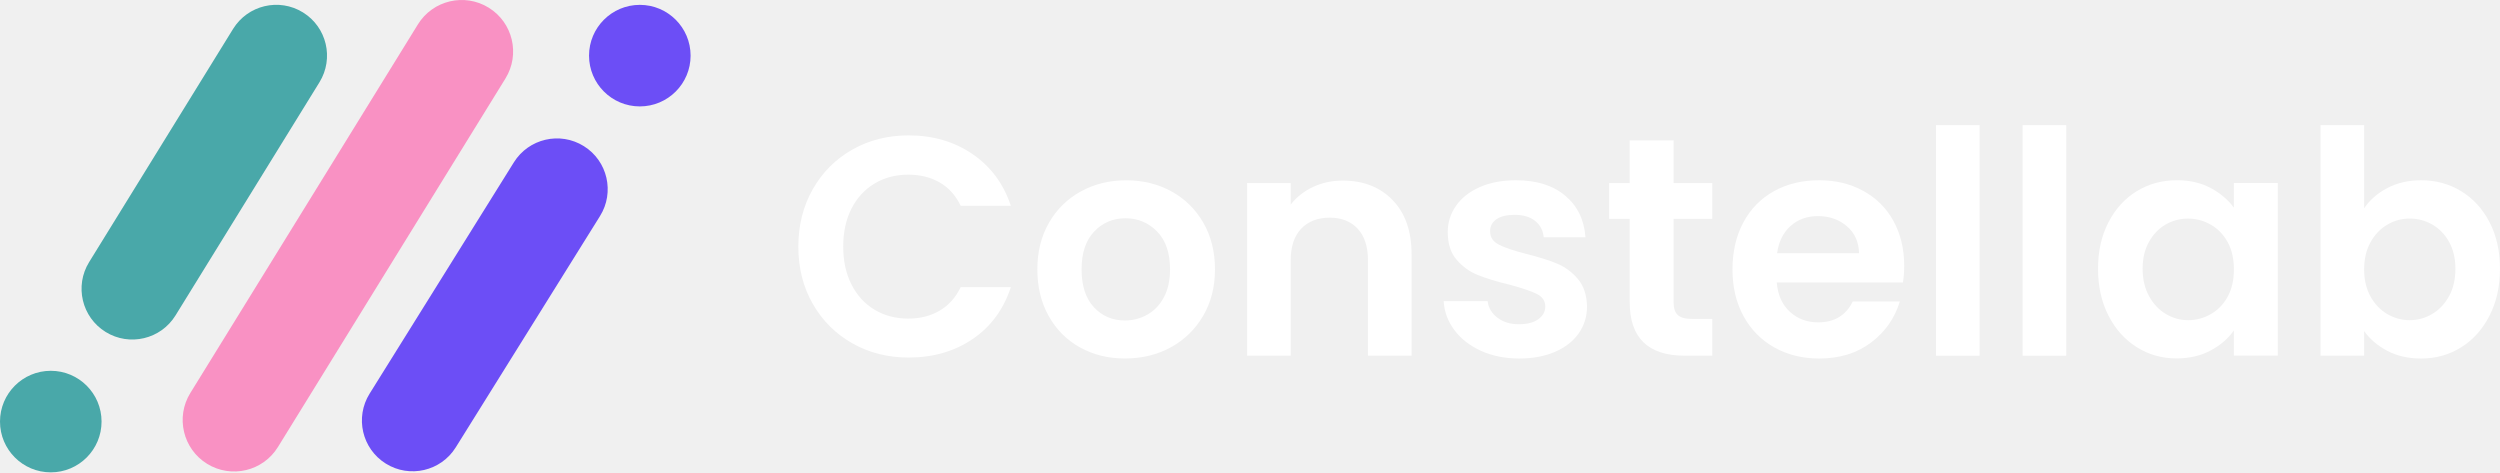
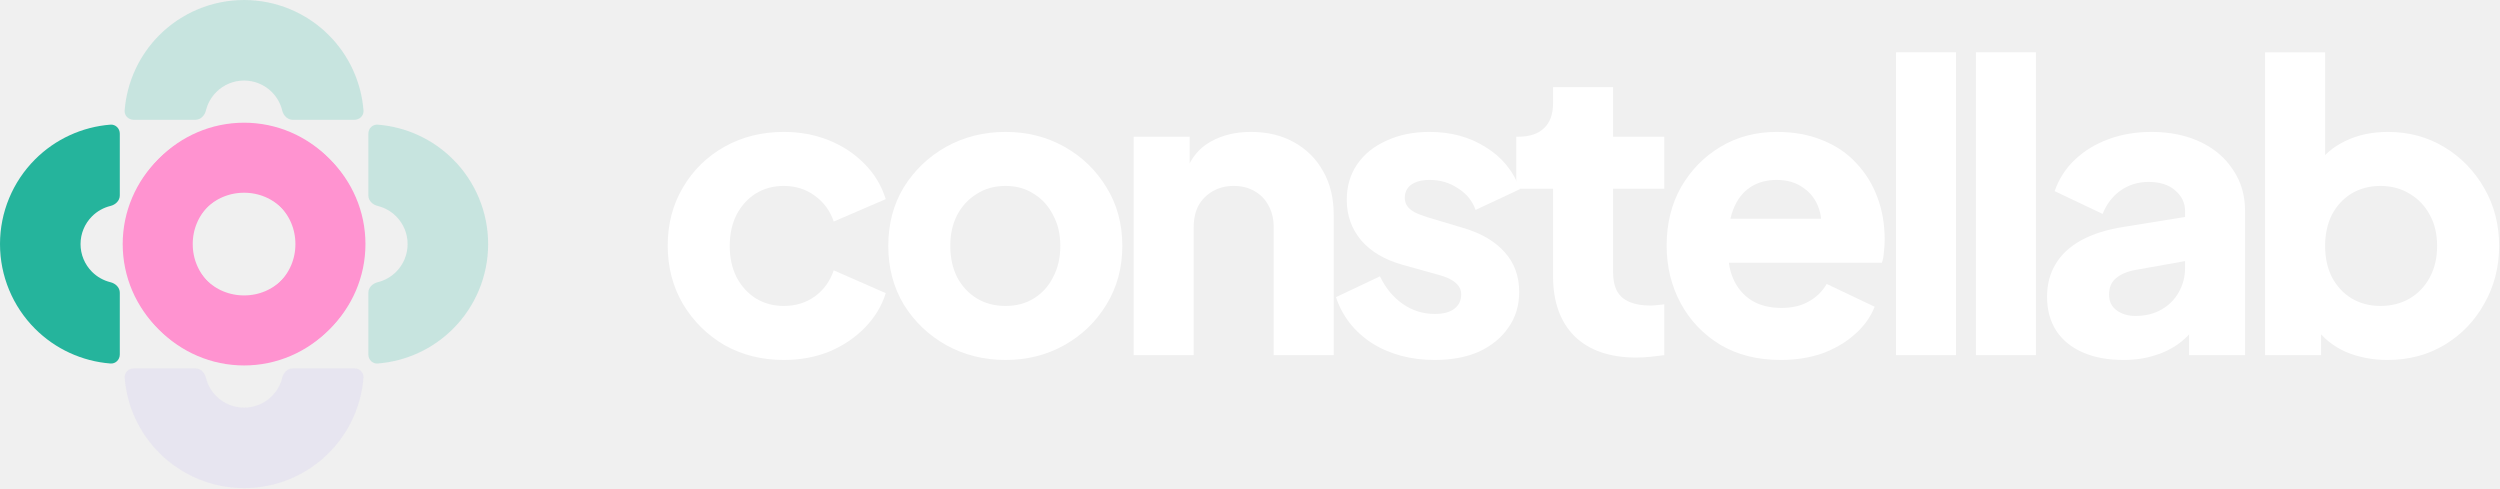
- <svg xmlns="http://www.w3.org/2000/svg" id="Calque_2" viewBox="0 0 771.51 145.77">
-   <g id="Calque_1-2">
-     <rect x="47.38" y="-4.8" width="31.33" height="115.9" rx="15.67" ry="15.67" transform="translate(88.77 131.48) rotate(-148.31)" style="fill:#49a8a9;" />
-     <rect x="91.49" y="-9.96" width="31.76" height="165.43" rx="15.88" ry="15.88" transform="translate(54.22 -45.56) rotate(31.69)" style="fill:#f991c3;" />
-     <circle cx="15.67" cy="130.1" r="15.67" style="fill:#49a8a9;" />
-     <rect x="133.94" y="36.35" width="31.33" height="115.47" rx="15.67" ry="15.67" transform="translate(72.46 -64.92) rotate(31.95)" style="fill:#6c4ef6;" />
-     <circle cx="197.45" cy="17.17" r="15.67" style="fill:#6c4ef6;" />
-     <g>
-       <path d="M250.84,58.37c2.98-5.22,7.05-9.29,12.21-12.21,5.16-2.92,10.95-4.38,17.36-4.38,7.5,0,14.07,1.92,19.71,5.77,5.64,3.85,9.58,9.17,11.83,15.96h-15.48c-1.54-3.21-3.7-5.61-6.49-7.21-2.79-1.6-6.01-2.4-9.66-2.4-3.91,0-7.39,.91-10.43,2.74-3.05,1.83-5.42,4.41-7.12,7.74-1.7,3.33-2.55,7.25-2.55,11.73s.85,8.32,2.55,11.68c1.7,3.37,4.07,5.96,7.12,7.79,3.04,1.83,6.52,2.74,10.43,2.74,3.65,0,6.88-.82,9.66-2.45s4.95-4.05,6.49-7.26h15.48c-2.24,6.86-6.17,12.2-11.78,16.01-5.61,3.81-12.2,5.72-19.76,5.72-6.41,0-12.2-1.46-17.36-4.38-5.16-2.92-9.23-6.97-12.21-12.16-2.98-5.19-4.47-11.09-4.47-17.69s1.49-12.52,4.47-17.74Z" style="fill:#fff;" />
-       <path d="M333.3,107.22c-4.1-2.28-7.32-5.5-9.66-9.67-2.34-4.17-3.51-8.97-3.51-14.42s1.2-10.26,3.61-14.42c2.4-4.17,5.69-7.39,9.86-9.66,4.17-2.28,8.81-3.41,13.94-3.41s9.78,1.14,13.94,3.41c4.17,2.28,7.45,5.5,9.86,9.66,2.4,4.17,3.61,8.98,3.61,14.42s-1.24,10.26-3.7,14.42c-2.47,4.17-5.8,7.39-10,9.67-4.2,2.28-8.9,3.41-14.09,3.41s-9.75-1.14-13.85-3.41Zm20.72-10.1c2.15-1.19,3.86-2.96,5.14-5.34,1.28-2.37,1.92-5.26,1.92-8.65,0-5.06-1.33-8.96-3.99-11.68-2.66-2.72-5.91-4.09-9.76-4.09s-7.07,1.36-9.66,4.09c-2.6,2.73-3.89,6.62-3.89,11.68s1.27,8.96,3.8,11.68c2.53,2.73,5.72,4.09,9.57,4.09,2.44,0,4.73-.59,6.88-1.78Z" style="fill:#fff;" />
-       <path d="M429.75,61.74c3.91,4.01,5.87,9.6,5.87,16.78v31.25h-13.46v-29.43c0-4.23-1.06-7.48-3.17-9.76-2.12-2.27-5-3.41-8.65-3.41s-6.65,1.14-8.8,3.41c-2.15,2.28-3.22,5.53-3.22,9.76v29.43h-13.46V56.49h13.46v6.64c1.79-2.31,4.09-4.12,6.88-5.43,2.79-1.31,5.85-1.97,9.18-1.97,6.35,0,11.48,2,15.39,6.01Z" style="fill:#fff;" />
-       <path d="M457.06,108.28c-3.46-1.57-6.2-3.7-8.22-6.4-2.02-2.69-3.12-5.67-3.32-8.94h13.56c.26,2.05,1.27,3.75,3.03,5.1,1.76,1.35,3.96,2.02,6.59,2.02s4.57-.51,6.01-1.54c1.44-1.02,2.16-2.34,2.16-3.94,0-1.73-.88-3.03-2.64-3.89-1.76-.87-4.57-1.81-8.41-2.84-3.98-.96-7.23-1.96-9.76-2.98-2.53-1.02-4.71-2.6-6.54-4.71s-2.74-4.97-2.74-8.56c0-2.95,.85-5.64,2.55-8.08,1.7-2.44,4.13-4.36,7.31-5.77,3.17-1.41,6.91-2.12,11.2-2.12,6.35,0,11.41,1.59,15.19,4.76,3.78,3.17,5.87,7.45,6.25,12.84h-12.89c-.19-2.12-1.07-3.8-2.64-5.05-1.57-1.25-3.67-1.88-6.3-1.88-2.44,0-4.31,.45-5.63,1.35-1.31,.9-1.97,2.15-1.97,3.75,0,1.8,.9,3.16,2.69,4.09,1.79,.93,4.58,1.88,8.37,2.84,3.85,.96,7.02,1.96,9.52,2.98,2.5,1.03,4.66,2.61,6.49,4.76,1.83,2.15,2.77,4.99,2.84,8.51,0,3.08-.85,5.83-2.55,8.27-1.7,2.44-4.14,4.34-7.31,5.72s-6.88,2.07-11.11,2.07-8.27-.79-11.73-2.36Z" style="fill:#fff;" />
-       <path d="M516.48,67.55v25.77c0,1.8,.43,3.09,1.3,3.9,.87,.8,2.32,1.2,4.38,1.2h6.25v11.35h-8.46c-11.35,0-17.02-5.51-17.02-16.54v-25.68h-6.35v-11.06h6.35v-13.17h13.56v13.17h11.92v11.06h-11.92Z" style="fill:#fff;" />
-       <path d="M587.26,87.17h-38.95c.32,3.85,1.67,6.86,4.04,9.04,2.37,2.18,5.29,3.27,8.75,3.27,5,0,8.56-2.15,10.67-6.44h14.52c-1.54,5.13-4.49,9.34-8.85,12.65-4.36,3.3-9.71,4.95-16.06,4.95-5.13,0-9.73-1.14-13.8-3.41-4.07-2.28-7.25-5.5-9.52-9.67-2.28-4.17-3.41-8.97-3.41-14.42s1.12-10.35,3.37-14.52c2.24-4.17,5.39-7.37,9.42-9.62,4.04-2.24,8.69-3.37,13.94-3.37s9.6,1.09,13.61,3.27c4.01,2.18,7.12,5.27,9.33,9.28,2.21,4.01,3.32,8.61,3.32,13.8,0,1.92-.13,3.65-.38,5.19Zm-13.56-9.04c-.06-3.46-1.31-6.23-3.75-8.32-2.44-2.08-5.42-3.12-8.94-3.12-3.33,0-6.14,1.01-8.41,3.03-2.28,2.02-3.67,4.82-4.18,8.41h25.29Z" style="fill:#fff;" />
-       <path d="M610.91,38.61V109.77h-13.46V38.61h13.46Z" style="fill:#fff;" />
-       <path d="M637.65,38.61V109.77h-13.46V38.61h13.46Z" style="fill:#fff;" />
-       <path d="M650.68,68.61c2.15-4.17,5.06-7.37,8.75-9.62,3.69-2.24,7.8-3.37,12.36-3.37,3.97,0,7.45,.8,10.43,2.4,2.98,1.6,5.37,3.62,7.16,6.06v-7.6h13.56v53.27h-13.56v-7.79c-1.73,2.5-4.12,4.57-7.16,6.2-3.05,1.63-6.56,2.45-10.53,2.45-4.49,0-8.57-1.15-12.26-3.46-3.69-2.31-6.6-5.56-8.75-9.76-2.15-4.2-3.22-9.02-3.22-14.47s1.07-10.16,3.22-14.33Zm36.78,6.11c-1.28-2.34-3.01-4.13-5.19-5.38-2.18-1.25-4.52-1.88-7.02-1.88s-4.81,.61-6.92,1.83c-2.12,1.22-3.83,3-5.14,5.34-1.31,2.34-1.97,5.11-1.97,8.32s.66,6.01,1.97,8.41c1.31,2.4,3.04,4.25,5.19,5.53,2.15,1.28,4.44,1.92,6.88,1.92s4.84-.62,7.02-1.88c2.18-1.25,3.91-3.04,5.19-5.38,1.28-2.34,1.92-5.14,1.92-8.41s-.64-6.07-1.92-8.42Z" style="fill:#fff;" />
-       <path d="M736.74,58.03c3.04-1.6,6.52-2.4,10.43-2.4,4.55,0,8.67,1.12,12.36,3.37,3.69,2.25,6.6,5.43,8.75,9.57,2.15,4.13,3.22,8.93,3.22,14.38s-1.07,10.27-3.22,14.47c-2.15,4.2-5.06,7.45-8.75,9.76-3.69,2.31-7.81,3.46-12.36,3.46-3.98,0-7.45-.79-10.43-2.36s-5.37-3.61-7.16-6.11v7.6h-13.46V38.61h13.46v25.67c1.73-2.56,4.12-4.65,7.16-6.25Zm19.04,16.59c-1.31-2.34-3.05-4.12-5.19-5.34-2.15-1.22-4.47-1.83-6.97-1.83s-4.73,.62-6.88,1.88c-2.15,1.25-3.88,3.06-5.19,5.43-1.31,2.37-1.97,5.16-1.97,8.37s.66,6,1.97,8.37c1.31,2.37,3.04,4.18,5.19,5.43,2.15,1.25,4.44,1.88,6.88,1.88s4.82-.64,6.97-1.92c2.15-1.28,3.88-3.11,5.19-5.48,1.31-2.37,1.97-5.19,1.97-8.46s-.66-5.98-1.97-8.32Z" style="fill:#fff;" />
-     </g>
+ <svg xmlns="http://www.w3.org/2000/svg" width="1434" height="280" viewBox="0 0 1434 280" fill="none">
+   <mask id="path-1-inside-1_17306_28" fill="white">
+     <path d="M68.716 203.354C68.716 206.317 66.31 208.74 63.356 208.509C47.093 207.237 31.744 200.209 20.126 188.592C7.24 175.705 1.37591e-06 158.227 0 140.003C-1.37591e-06 121.778 7.24 104.3 20.126 91.413C31.744 79.796 47.093 72.768 63.356 71.496C66.31 71.265 68.716 73.689 68.716 76.651L68.716 112.118C68.716 115.081 66.281 117.419 63.402 118.118C59.418 119.086 55.738 121.132 52.791 124.079C48.568 128.302 46.196 134.03 46.196 140.003C46.196 145.975 48.568 151.703 52.791 155.927C55.738 158.874 59.418 160.919 63.402 161.887C66.281 162.586 68.716 164.924 68.716 167.887V203.354Z" />
+   </mask>
+   <path d="M68.716 203.354C68.716 206.317 66.31 208.74 63.356 208.509C47.093 207.237 31.744 200.209 20.126 188.592C7.24 175.705 1.37591e-06 158.227 0 140.003C-1.37591e-06 121.778 7.24 104.3 20.126 91.413C31.744 79.796 47.093 72.768 63.356 71.496C66.31 71.265 68.716 73.689 68.716 76.651L68.716 112.118C68.716 115.081 66.281 117.419 63.402 118.118C59.418 119.086 55.738 121.132 52.791 124.079C48.568 128.302 46.196 134.03 46.196 140.003C46.196 145.975 48.568 151.703 52.791 155.927C55.738 158.874 59.418 160.919 63.402 161.887C66.281 162.586 68.716 164.924 68.716 167.887V203.354Z" stroke="#25B49C" stroke-width="78.532" mask="url(#path-1-inside-1_17306_28)" />
+   <path d="M140 90.92C167.852 90.92 189.99 113.137 189.99 140.003C189.99 166.868 167.852 189.085 140 189.085C112.149 189.085 90.01 166.868 90.01 140.003C90.01 113.137 112.148 90.92 140 90.92Z" stroke="#FF93D0" stroke-width="39.266" />
+   <g opacity="0.2">
+     <mask id="path-3-inside-2_17306_28" fill="white">
+       <path d="M211.284 203.354C211.284 206.317 213.69 208.74 216.644 208.509C232.907 207.237 248.256 200.209 259.874 188.592C272.76 175.705 280 158.227 280 140.003C280 121.778 272.76 104.3 259.874 91.413C248.256 79.796 232.907 72.768 216.644 71.496C213.69 71.265 211.284 73.689 211.284 76.651L211.284 112.118C211.284 115.081 213.719 117.419 216.598 118.118C220.582 119.086 224.262 121.132 227.209 124.079C231.432 128.302 233.805 134.03 233.805 140.003C233.805 145.975 231.432 151.703 227.209 155.927C224.262 158.874 220.582 160.919 216.598 161.887C213.719 162.586 211.284 164.924 211.284 167.887V203.354Z" />
+     </mask>
+     <path d="M211.284 203.354C211.284 206.317 213.69 208.74 216.644 208.509C232.907 207.237 248.256 200.209 259.874 188.592C272.76 175.705 280 158.227 280 140.003C280 121.778 272.76 104.3 259.874 91.413C248.256 79.796 232.907 72.768 216.644 71.496C213.69 71.265 211.284 73.689 211.284 76.651L211.284 112.118C211.284 115.081 213.719 117.419 216.598 118.118C220.582 119.086 224.262 121.132 227.209 124.079C231.432 128.302 233.805 134.03 233.805 140.003C233.805 145.975 231.432 151.703 227.209 155.927C224.262 158.874 220.582 160.919 216.598 161.887C213.719 162.586 211.284 164.924 211.284 167.887V203.354Z" stroke="#25B49C" stroke-width="78.532" mask="url(#path-3-inside-2_17306_28)" />
  </g>
+   <g opacity="0.2">
+     <mask id="path-4-inside-3_17306_28" fill="white">
+       <path d="M203.351 211.286C206.314 211.286 208.737 213.691 208.506 216.645C207.235 232.909 200.207 248.258 188.589 259.875C175.702 272.762 158.224 280.001 140 280.001C121.775 280.001 104.297 272.762 91.41 259.875C79.793 248.258 72.765 232.909 71.493 216.645C71.262 213.691 73.686 211.286 76.648 211.286L112.115 211.286C115.078 211.286 117.416 213.721 118.115 216.6C119.083 220.584 121.129 224.263 124.076 227.21C128.299 231.433 134.027 233.806 140 233.806C145.972 233.806 151.701 231.433 155.924 227.21C158.871 224.263 160.917 220.584 161.884 216.6C162.583 213.721 164.922 211.286 167.884 211.286H203.351Z" />
+     </mask>
+     <path d="M203.351 211.286C206.314 211.286 208.737 213.691 208.506 216.645C207.235 232.909 200.207 248.258 188.589 259.875C175.702 272.762 158.224 280.001 140 280.001C121.775 280.001 104.297 272.762 91.41 259.875C79.793 248.258 72.765 232.909 71.493 216.645C71.262 213.691 73.686 211.286 76.648 211.286L112.115 211.286C115.078 211.286 117.416 213.721 118.115 216.6C119.083 220.584 121.129 224.263 124.076 227.21C128.299 231.433 134.027 233.806 140 233.806C145.972 233.806 151.701 231.433 155.924 227.21C158.871 224.263 160.917 220.584 161.884 216.6C162.583 213.721 164.922 211.286 167.884 211.286H203.351Z" stroke="#C5BBEE" stroke-width="78.532" mask="url(#path-4-inside-3_17306_28)" />
+   </g>
+   <path d="M90.917 140.002C90.917 112.15 113.135 90.013 140 90.013C166.865 90.013 189.082 112.15 189.082 140.002C189.082 167.854 166.865 189.992 140 189.992C113.134 189.992 90.917 167.854 90.917 140.002Z" stroke="#FF93D0" stroke-width="39.266" />
+   <g opacity="0.2">
+     <mask id="path-6-inside-4_17306_28" fill="white">
+       <path d="M203.351 68.718C206.314 68.718 208.737 66.312 208.506 63.359C207.235 47.095 200.207 31.746 188.589 20.129C175.702 7.242 158.224 0.002 140 0.002C121.775 0.002 104.297 7.242 91.41 20.129C79.793 31.746 72.765 47.095 71.493 63.359C71.262 66.312 73.686 68.718 76.648 68.718L112.115 68.718C115.078 68.718 117.416 66.283 118.115 63.404C119.083 59.42 121.129 55.741 124.076 52.794C128.299 48.571 134.027 46.198 140 46.198C145.972 46.198 151.701 48.571 155.924 52.794C158.871 55.741 160.917 59.42 161.884 63.404C162.583 66.283 164.922 68.718 167.884 68.718H203.351Z" />
+     </mask>
+     <path d="M203.351 68.718C206.314 68.718 208.737 66.312 208.506 63.359C207.235 47.095 200.207 31.746 188.589 20.129C175.702 7.242 158.224 0.002 140 0.002C121.775 0.002 104.297 7.242 91.41 20.129C79.793 31.746 72.765 47.095 71.493 63.359C71.262 66.312 73.686 68.718 76.648 68.718L112.115 68.718C115.078 68.718 117.416 66.283 118.115 63.404C119.083 59.42 121.129 55.741 124.076 52.794C128.299 48.571 134.027 46.198 140 46.198C145.972 46.198 151.701 48.571 155.924 52.794C158.871 55.741 160.917 59.42 161.884 63.404C162.583 66.283 164.922 68.718 167.884 68.718H203.351Z" stroke="#25B49C" stroke-width="78.532" mask="url(#path-6-inside-4_17306_28)" />
+   </g>
+   <path d="M449.549 206.471C437.004 206.471 425.683 203.64 415.586 197.98C405.642 192.166 397.687 184.287 391.72 174.343C385.907 164.399 383 153.231 383 140.839C383 128.447 385.907 117.356 391.72 107.564C397.534 97.62 405.489 89.818 415.586 84.157C425.683 78.497 437.004 75.667 449.549 75.667C458.882 75.667 467.525 77.273 475.481 80.486C483.436 83.698 490.244 88.212 495.904 94.025C501.565 99.686 505.619 106.417 508.067 114.219L478.234 127.07C476.093 120.798 472.421 115.826 467.219 112.154C462.171 108.482 456.281 106.647 449.549 106.647C443.583 106.647 438.228 108.1 433.486 111.007C428.896 113.913 425.224 117.968 422.471 123.169C419.87 128.371 418.569 134.337 418.569 141.069C418.569 147.8 419.87 153.767 422.471 158.968C425.224 164.17 428.896 168.224 433.486 171.131C438.228 174.037 443.583 175.491 449.549 175.491C456.434 175.491 462.4 173.655 467.449 169.983C472.497 166.311 476.093 161.339 478.234 155.067L508.067 168.147C505.772 175.491 501.794 182.069 496.134 187.883C490.473 193.696 483.665 198.286 475.71 201.651C467.755 204.864 459.035 206.471 449.549 206.471Z" fill="white" />
+   <path d="M576.757 206.471C564.365 206.471 553.044 203.64 542.794 197.98C532.697 192.319 524.588 184.593 518.469 174.802C512.502 164.858 509.519 153.614 509.519 141.069C509.519 128.371 512.502 117.126 518.469 107.335C524.588 97.544 532.697 89.818 542.794 84.157C553.044 78.497 564.365 75.667 576.757 75.667C589.149 75.667 600.393 78.497 610.491 84.157C620.588 89.818 628.62 97.544 634.586 107.335C640.706 117.126 643.765 128.371 643.765 141.069C643.765 153.614 640.706 164.858 634.586 174.802C628.62 184.593 620.588 192.319 610.491 197.98C600.393 203.64 589.149 206.471 576.757 206.471ZM576.757 175.491C583.029 175.491 588.46 174.037 593.05 171.131C597.793 168.224 601.464 164.17 604.065 158.968C606.819 153.767 608.196 147.8 608.196 141.069C608.196 134.337 606.819 128.447 604.065 123.399C601.464 118.197 597.793 114.143 593.05 111.236C588.46 108.176 583.029 106.647 576.757 106.647C570.484 106.647 564.977 108.176 560.234 111.236C555.492 114.143 551.744 118.197 548.99 123.399C546.389 128.447 545.089 134.337 545.089 141.069C545.089 147.8 546.389 153.767 548.99 158.968C551.744 164.17 555.492 168.224 560.234 171.131C564.977 174.037 570.484 175.491 576.757 175.491Z" fill="white" />
+   <path d="M650.275 203.717V78.42H682.402V103.204L680.566 97.697C683.473 90.2 688.139 84.693 694.565 81.174C701.143 77.502 708.793 75.667 717.513 75.667C726.998 75.667 735.259 77.656 742.297 81.633C749.487 85.611 755.071 91.195 759.049 98.385C763.026 105.423 765.015 113.684 765.015 123.169V203.717H730.593V130.513C730.593 125.617 729.599 121.41 727.61 117.891C725.774 114.372 723.097 111.619 719.578 109.63C716.212 107.641 712.235 106.647 707.645 106.647C703.209 106.647 699.231 107.641 695.712 109.63C692.193 111.619 689.44 114.372 687.451 117.891C685.615 121.41 684.697 125.617 684.697 130.513V203.717H650.275Z" fill="white" />
+   <path d="M822.99 206.471C809.221 206.471 797.211 203.258 786.961 196.832C776.864 190.254 769.98 181.457 766.308 170.442L791.551 158.509C794.763 165.241 799.124 170.519 804.631 174.343C810.139 178.168 816.258 180.08 822.99 180.08C827.885 180.08 831.633 179.086 834.234 177.097C836.835 175.108 838.135 172.354 838.135 168.836C838.135 167 837.676 165.47 836.758 164.246C835.841 162.869 834.464 161.645 832.628 160.574C830.792 159.504 828.497 158.586 825.743 157.821L804.402 151.854C794.152 148.947 786.273 144.281 780.765 137.856C775.258 131.277 772.504 123.552 772.504 114.678C772.504 106.876 774.493 100.068 778.47 94.255C782.448 88.441 788.032 83.928 795.222 80.715C802.413 77.35 810.674 75.667 820.006 75.667C832.245 75.667 842.954 78.573 852.134 84.387C861.466 90.047 868.044 98.079 871.869 108.482L846.397 120.415C844.561 115.214 841.195 111.083 836.3 108.023C831.557 104.811 826.126 103.204 820.006 103.204C815.57 103.204 812.051 104.122 809.45 105.958C807.002 107.794 805.779 110.318 805.779 113.531C805.779 115.214 806.238 116.744 807.155 118.121C808.073 119.497 809.527 120.721 811.516 121.792C813.657 122.863 816.258 123.858 819.318 124.775L839.283 130.742C849.686 133.802 857.641 138.468 863.149 144.74C868.656 150.86 871.41 158.433 871.41 167.459C871.41 175.261 869.345 182.069 865.214 187.883C861.236 193.696 855.652 198.286 848.462 201.651C841.272 204.864 832.781 206.471 822.99 206.471Z" fill="white" />
+   <path d="M938.567 205.094C923.421 205.094 911.641 201.04 903.227 192.931C894.966 184.67 890.835 173.196 890.835 158.509V108.253H869.723V78.42H870.87C877.296 78.42 882.191 76.814 885.557 73.601C889.076 70.389 890.835 65.57 890.835 59.144V49.965H925.257V78.42H954.631V108.253H925.257V156.214C925.257 160.498 926.022 164.093 927.552 167C929.082 169.754 931.453 171.819 934.666 173.196C937.879 174.573 941.856 175.261 946.599 175.261C947.67 175.261 948.894 175.185 950.271 175.032C951.648 174.879 953.101 174.726 954.631 174.573V203.717C952.336 204.023 949.735 204.329 946.828 204.635C943.922 204.941 941.168 205.094 938.567 205.094Z" fill="white" />
+   <path d="M1021.39 206.471C1008.08 206.471 996.526 203.564 986.735 197.75C976.944 191.784 969.371 183.828 964.016 173.884C958.662 163.94 955.984 152.925 955.984 140.839C955.984 128.294 958.738 117.126 964.246 107.335C969.906 97.544 977.479 89.818 986.964 84.157C996.449 78.497 1007.16 75.667 1019.09 75.667C1029.04 75.667 1037.83 77.273 1045.48 80.486C1053.13 83.546 1059.56 87.906 1064.76 93.566C1070.11 99.227 1074.17 105.805 1076.92 113.301C1079.67 120.645 1081.05 128.677 1081.05 137.397C1081.05 139.845 1080.9 142.293 1080.59 144.74C1080.44 147.035 1080.06 149.024 1079.44 150.707H985.587V125.464H1059.94L1043.65 137.397C1045.18 130.818 1045.1 125.005 1043.42 119.956C1041.73 114.755 1038.75 110.701 1034.47 107.794C1030.34 104.734 1025.21 103.204 1019.09 103.204C1013.13 103.204 1008 104.658 1003.72 107.564C999.433 110.471 996.22 114.755 994.078 120.415C991.936 126.076 991.095 132.96 991.554 141.069C990.942 148.106 991.783 154.302 994.078 159.657C996.373 165.011 999.892 169.218 1004.63 172.278C1009.38 175.185 1015.11 176.638 1021.85 176.638C1027.96 176.638 1033.17 175.414 1037.45 172.966C1041.89 170.519 1045.33 167.153 1047.78 162.869L1075.31 175.95C1072.87 182.069 1068.97 187.424 1063.61 192.013C1058.41 196.603 1052.21 200.198 1045.02 202.799C1037.83 205.247 1029.95 206.471 1021.39 206.471Z" fill="white" />
+   <path d="M1087.55 203.717V30H1121.97V203.717H1087.55Z" fill="white" />
+   <path d="M1133.39 203.717V30H1167.82V203.717H1133.39Z" fill="white" />
+   <path d="M1218.02 206.471C1208.99 206.471 1201.19 205.017 1194.61 202.11C1188.03 199.204 1182.98 195.073 1179.47 189.719C1175.95 184.211 1174.19 177.709 1174.19 170.213C1174.19 163.175 1175.79 156.979 1179.01 151.625C1182.22 146.117 1187.12 141.528 1193.69 137.856C1200.43 134.184 1208.76 131.583 1218.71 130.054L1257.03 123.858V149.1L1224.9 154.837C1220.01 155.755 1216.26 157.362 1213.66 159.657C1211.06 161.798 1209.76 164.935 1209.76 169.065C1209.76 172.89 1211.21 175.873 1214.12 178.015C1217.02 180.157 1220.62 181.228 1224.9 181.228C1230.56 181.228 1235.54 180.004 1239.82 177.556C1244.1 175.108 1247.39 171.819 1249.69 167.688C1252.14 163.405 1253.36 158.739 1253.36 153.69V121.104C1253.36 116.361 1251.45 112.384 1247.62 109.171C1243.95 105.958 1238.9 104.352 1232.48 104.352C1226.36 104.352 1220.93 106.035 1216.18 109.4C1211.59 112.766 1208.23 117.203 1206.09 122.71L1178.55 109.63C1181 102.592 1184.9 96.549 1190.25 91.501C1195.61 86.452 1202.03 82.551 1209.53 79.797C1217.02 77.043 1225.21 75.667 1234.08 75.667C1244.64 75.667 1253.97 77.579 1262.08 81.404C1270.19 85.228 1276.46 90.583 1280.9 97.467C1285.49 104.199 1287.78 112.078 1287.78 121.104V203.717H1255.65V183.523L1263.46 182.146C1259.78 187.653 1255.73 192.243 1251.29 195.914C1246.86 199.433 1241.88 202.034 1236.38 203.717C1230.87 205.553 1224.75 206.471 1218.02 206.471Z" fill="white" />
+   <path d="M1369.48 206.471C1360.91 206.471 1352.96 204.941 1345.61 201.881C1338.42 198.668 1332.61 194.002 1328.17 187.883L1331.38 180.769V203.717H1299.26V30H1333.68V102.286L1328.4 95.402C1332.53 89.129 1338.12 84.31 1345.15 80.945C1352.34 77.426 1360.53 75.667 1369.71 75.667C1381.64 75.667 1392.43 78.573 1402.06 84.387C1411.7 90.2 1419.35 98.079 1425.01 108.023C1430.67 117.815 1433.5 128.83 1433.5 141.069C1433.5 153.155 1430.67 164.17 1425.01 174.114C1419.5 184.058 1411.93 191.937 1402.29 197.75C1392.66 203.564 1381.72 206.471 1369.48 206.471ZM1365.35 175.491C1371.77 175.491 1377.43 174.037 1382.33 171.131C1387.22 168.224 1391.05 164.17 1393.8 158.968C1396.56 153.767 1397.93 147.8 1397.93 141.069C1397.93 134.337 1396.56 128.447 1393.8 123.399C1391.05 118.197 1387.22 114.143 1382.33 111.236C1377.43 108.176 1371.77 106.647 1365.35 106.647C1359.23 106.647 1353.72 108.1 1348.82 111.007C1344.08 113.913 1340.33 117.968 1337.58 123.169C1334.98 128.371 1333.68 134.337 1333.68 141.069C1333.68 147.8 1334.98 153.767 1337.58 158.968C1340.33 164.17 1344.08 168.224 1348.82 171.131C1353.72 174.037 1359.23 175.491 1365.35 175.491Z" fill="white" />
</svg>
